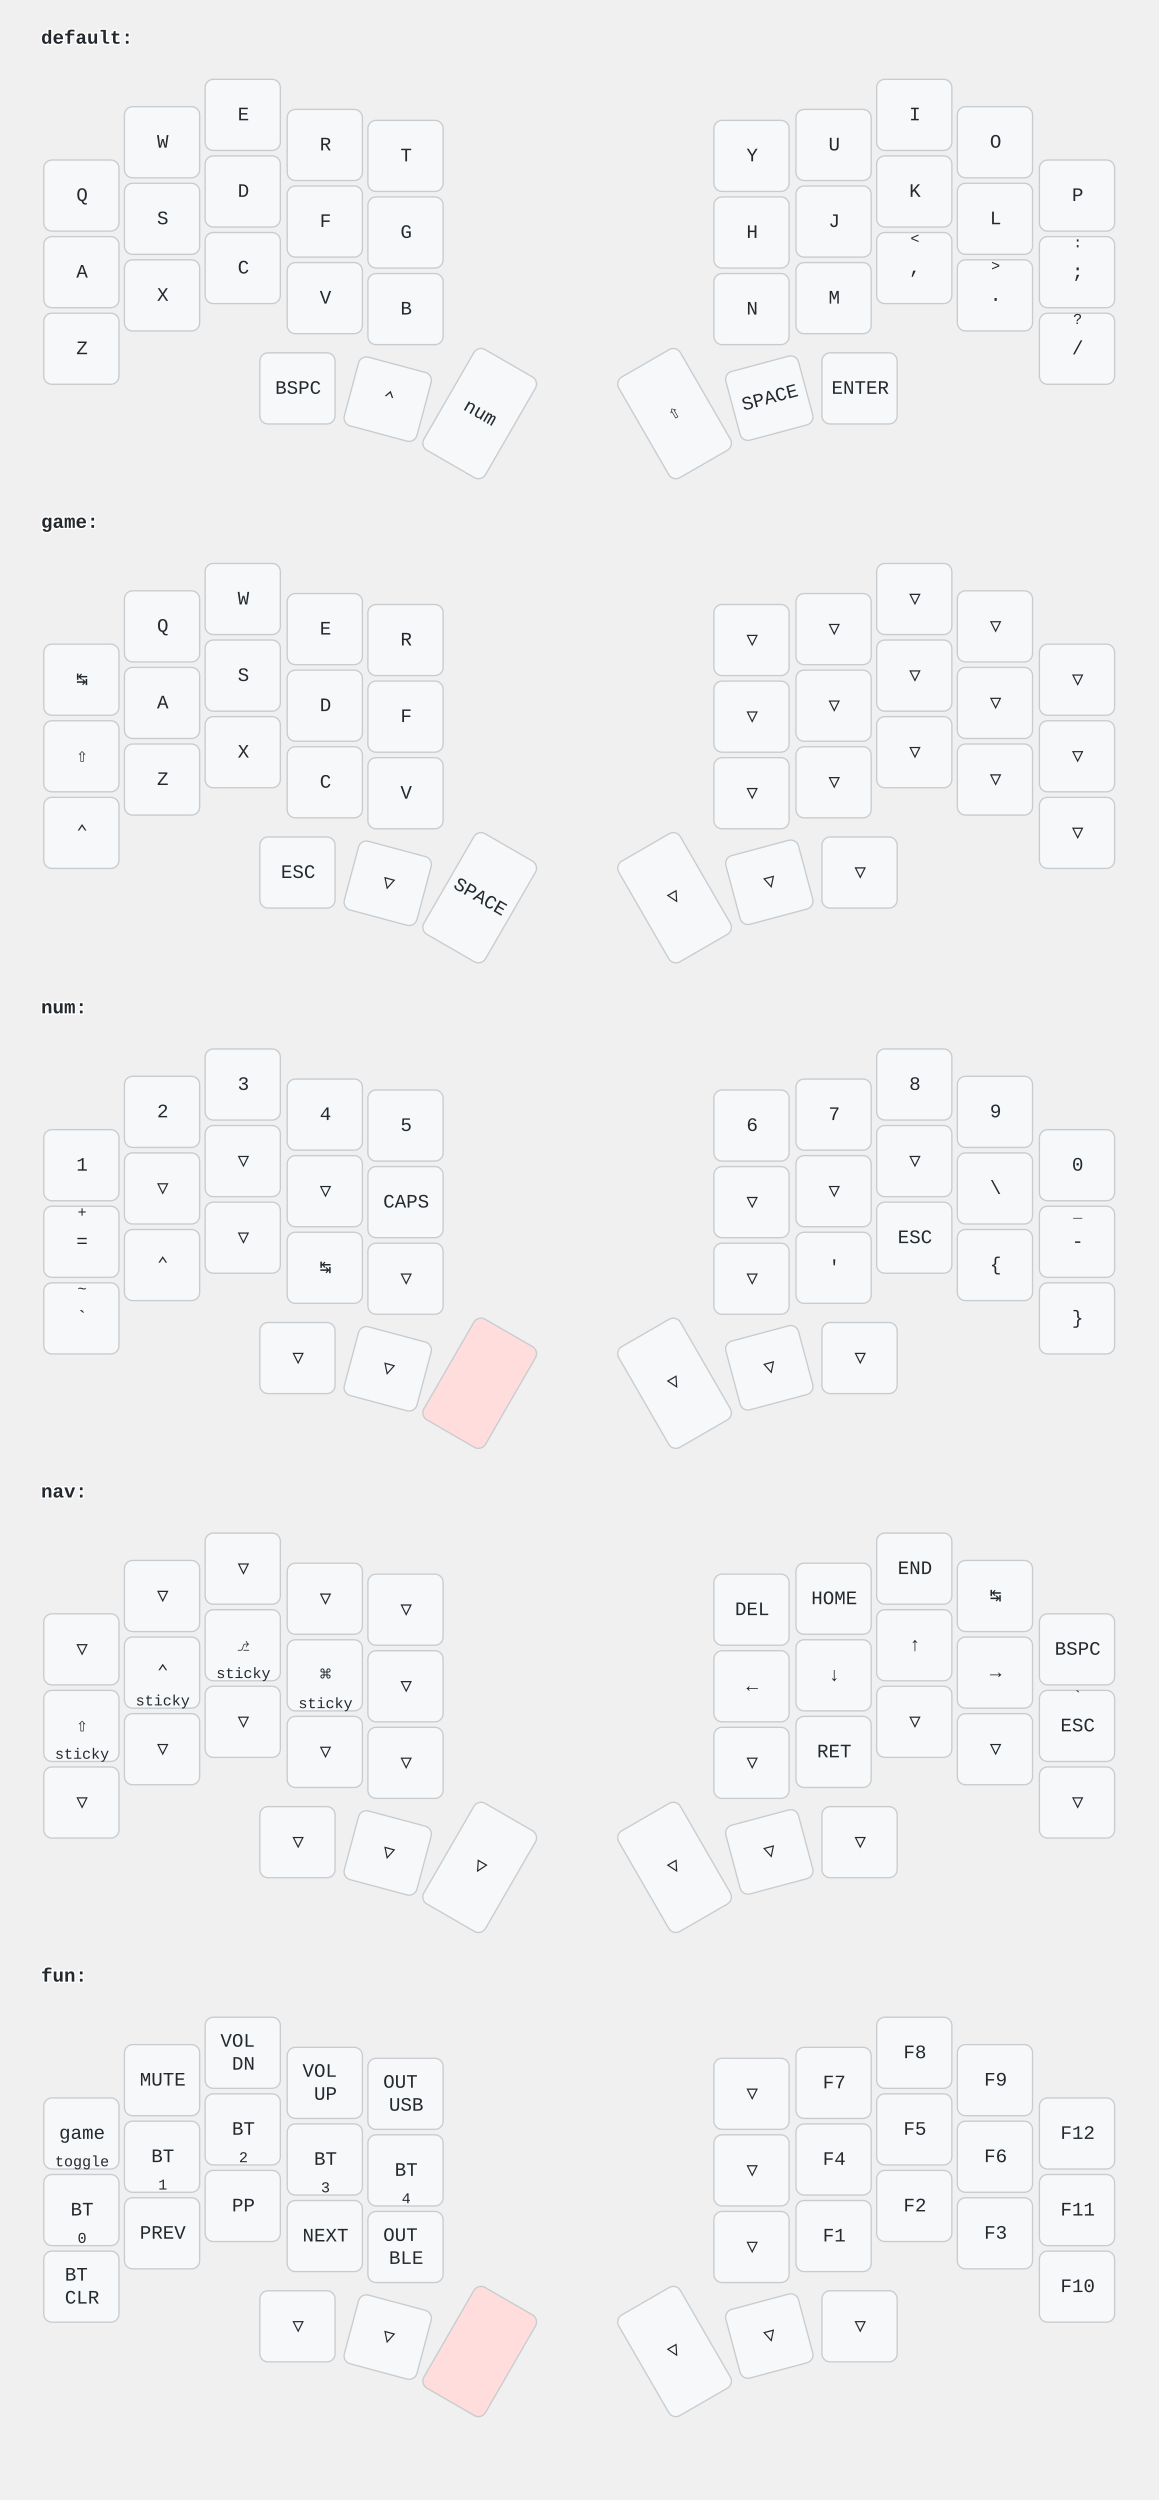
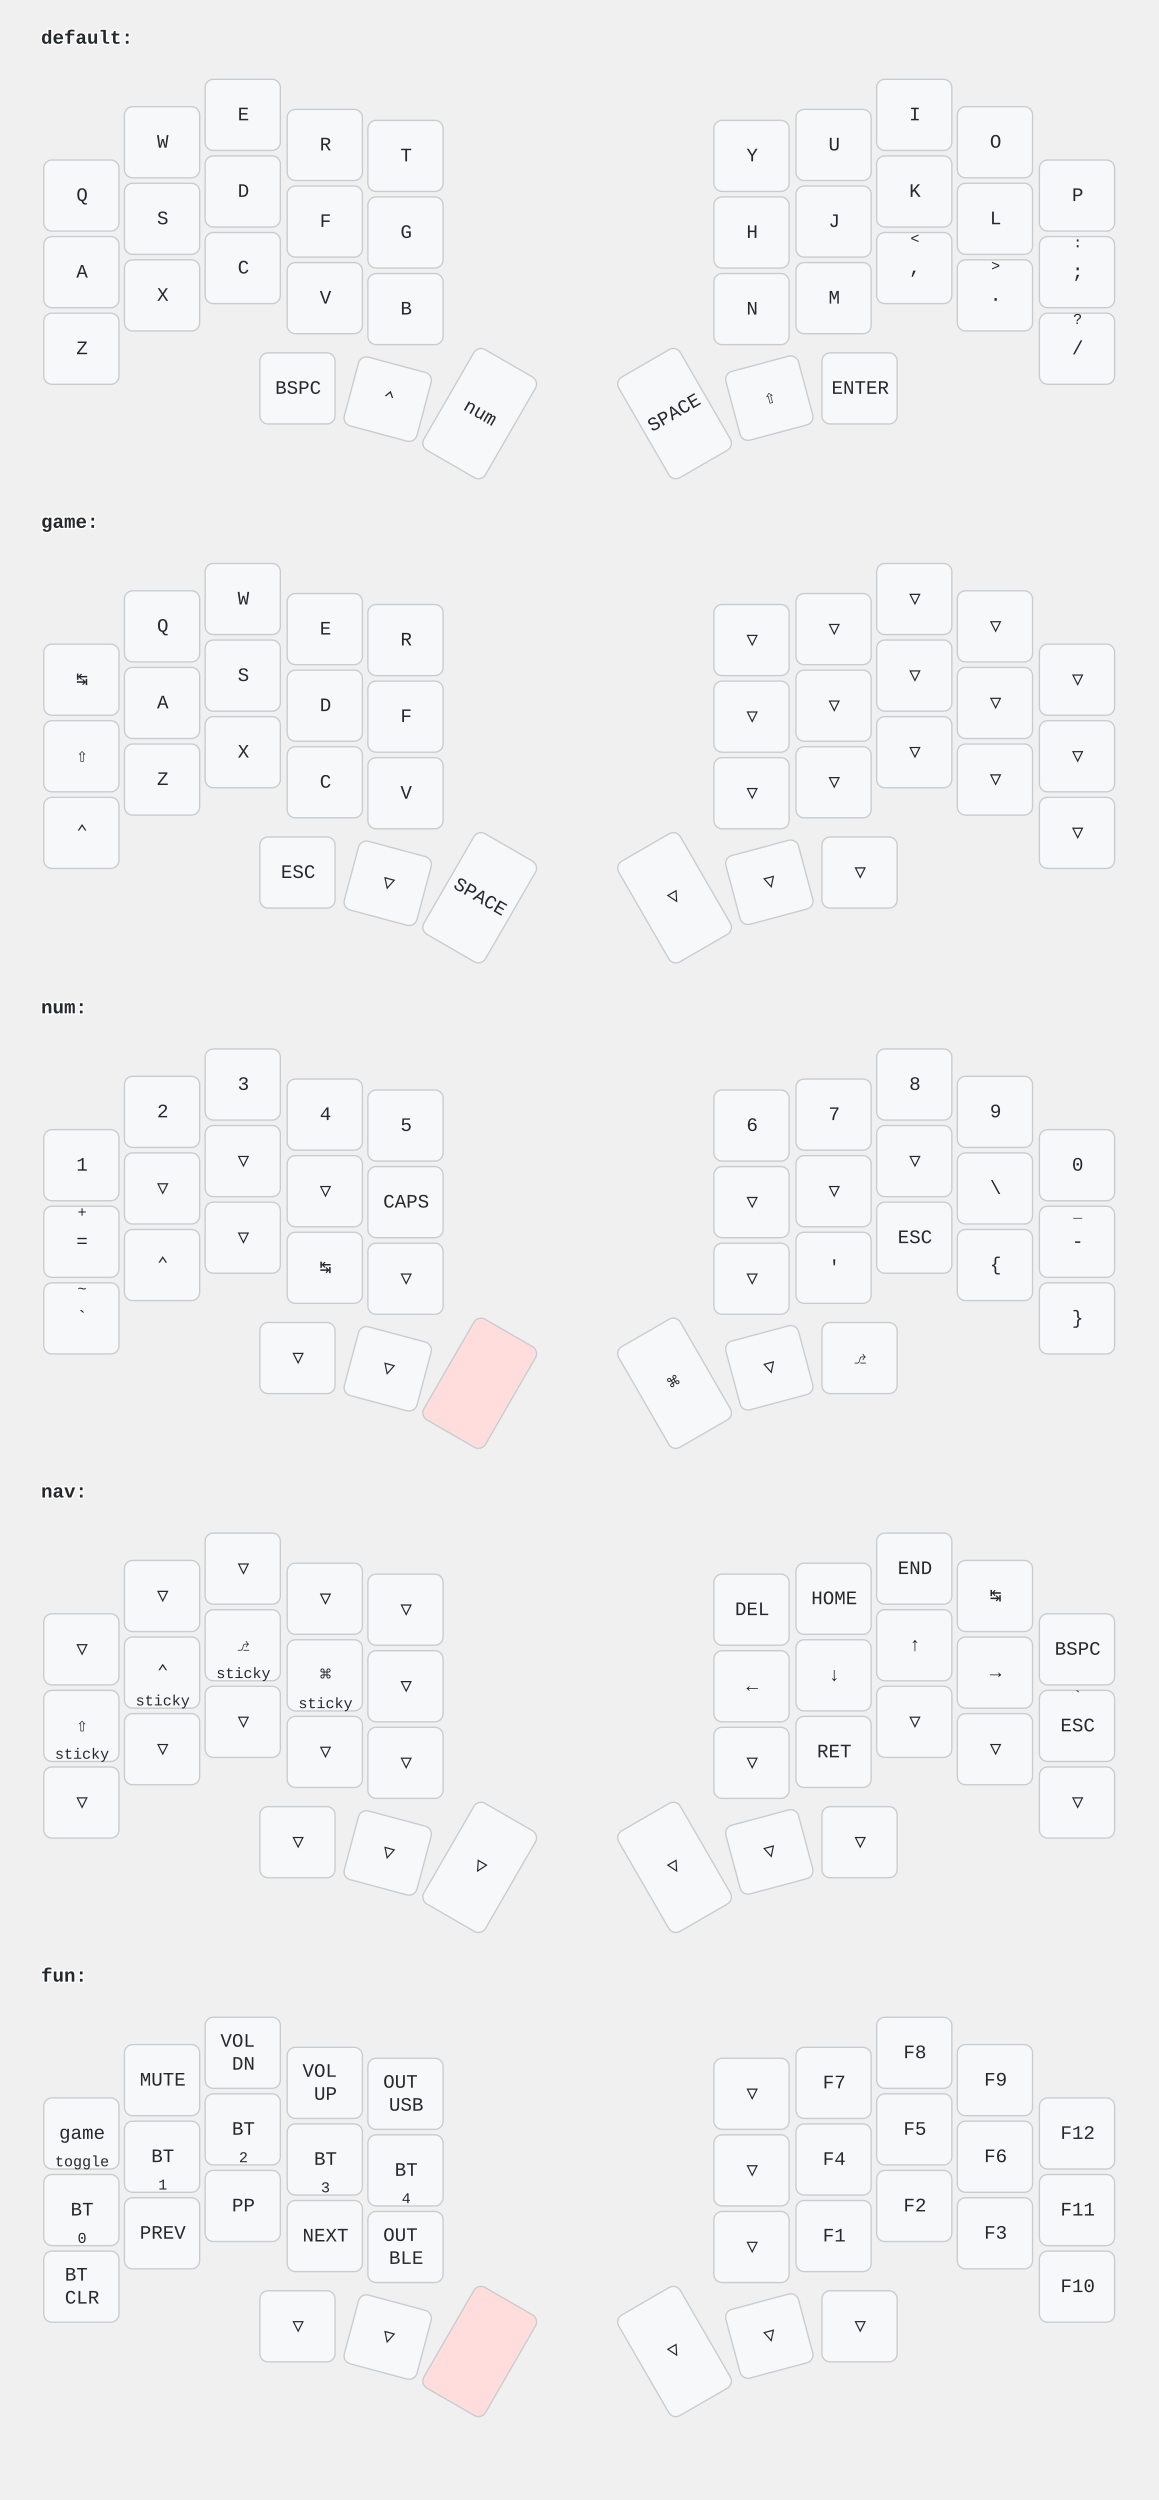
<svg xmlns="http://www.w3.org/2000/svg" width="847" height="1828" viewBox="0 0 847 1828" class="keymap">
  <style>/* font and background color specifications */
svg {
    font-family: SFMono-Regular,Consolas,Liberation Mono,Menlo,monospace;
    font-size: 14px;
    font-kerning: normal;
    text-rendering: optimizeLegibility;
    fill: #24292e;
}

/* default key styling */
rect {
    fill: #f6f8fa;
    stroke: #c9cccf;
    stroke-width: 1;
}

/* color accent for combo boxes */
rect.combo {
    fill: #cdf;
}

/* color accent for held keys */
rect.held, rect.combo.held {
    fill: #fdd;
}

/* color accent for ghost (optional) keys */
rect.ghost, rect.combo.ghost {
    fill: #ddd;
}

text {
    text-anchor: middle;
    dominant-baseline: middle;
}

/* styling for layer labels */
text.label {
    font-weight: bold;
    text-anchor: start;
    stroke: white;
    stroke-width: 2;
    paint-order: stroke;
}

/* styling for combo tap, and key hold/shifted label text */
text.combo, text.hold, text.shifted {
    font-size: 11px;
}

text.hold {
    text-anchor: middle;
    dominant-baseline: auto;
}

text.shifted {
    text-anchor: middle;
    dominant-baseline: hanging;
}

/* styling for hold/shifted label text in combo box */
text.combo.hold, text.combo.shifted {
    font-size: 8px;
}

/* styling for combo dendrons */
path {
    stroke-width: 1;
    stroke: gray;
    fill: none;
}
</style>
  <g transform="translate(30, 0)" class="layer-default">
    <text x="0" y="28" class="label" id="default">default:</text>
    <g transform="translate(0, 56)">
      <g transform="translate(30, 87)" class="key keypos-0">
        <rect rx="6" ry="6" x="-28" y="-26" width="55" height="52" class="key" />
        <text x="0" y="0" class="key tap">Q</text>
      </g>
      <g transform="translate(89, 48)" class="key keypos-1">
        <rect rx="6" ry="6" x="-28" y="-26" width="55" height="52" class="key" />
        <text x="0" y="0" class="key tap">W</text>
      </g>
      <g transform="translate(148, 28)" class="key keypos-2">
        <rect rx="6" ry="6" x="-28" y="-26" width="55" height="52" class="key" />
        <text x="0" y="0" class="key tap">E</text>
      </g>
      <g transform="translate(208, 50)" class="key keypos-3">
        <rect rx="6" ry="6" x="-28" y="-26" width="55" height="52" class="key" />
        <text x="0" y="0" class="key tap">R</text>
      </g>
      <g transform="translate(267, 58)" class="key keypos-4">
        <rect rx="6" ry="6" x="-28" y="-26" width="55" height="52" class="key" />
        <text x="0" y="0" class="key tap">T</text>
      </g>
      <g transform="translate(520, 58)" class="key keypos-5">
        <rect rx="6" ry="6" x="-28" y="-26" width="55" height="52" class="key" />
        <text x="0" y="0" class="key tap">Y</text>
      </g>
      <g transform="translate(580, 50)" class="key keypos-6">
        <rect rx="6" ry="6" x="-28" y="-26" width="55" height="52" class="key" />
        <text x="0" y="0" class="key tap">U</text>
      </g>
      <g transform="translate(639, 28)" class="key keypos-7">
        <rect rx="6" ry="6" x="-28" y="-26" width="55" height="52" class="key" />
        <text x="0" y="0" class="key tap">I</text>
      </g>
      <g transform="translate(698, 48)" class="key keypos-8">
        <rect rx="6" ry="6" x="-28" y="-26" width="55" height="52" class="key" />
        <text x="0" y="0" class="key tap">O</text>
      </g>
      <g transform="translate(758, 87)" class="key keypos-9">
        <rect rx="6" ry="6" x="-28" y="-26" width="55" height="52" class="key" />
        <text x="0" y="0" class="key tap">P</text>
      </g>
      <g transform="translate(30, 143)" class="key keypos-10">
        <rect rx="6" ry="6" x="-28" y="-26" width="55" height="52" class="key" />
        <text x="0" y="0" class="key tap">A</text>
      </g>
      <g transform="translate(89, 104)" class="key keypos-11">
        <rect rx="6" ry="6" x="-28" y="-26" width="55" height="52" class="key" />
        <text x="0" y="0" class="key tap">S</text>
      </g>
      <g transform="translate(148, 84)" class="key keypos-12">
        <rect rx="6" ry="6" x="-28" y="-26" width="55" height="52" class="key" />
        <text x="0" y="0" class="key tap">D</text>
      </g>
      <g transform="translate(208, 106)" class="key keypos-13">
        <rect rx="6" ry="6" x="-28" y="-26" width="55" height="52" class="key" />
        <text x="0" y="0" class="key tap">F</text>
      </g>
      <g transform="translate(267, 114)" class="key keypos-14">
        <rect rx="6" ry="6" x="-28" y="-26" width="55" height="52" class="key" />
        <text x="0" y="0" class="key tap">G</text>
      </g>
      <g transform="translate(520, 114)" class="key keypos-15">
        <rect rx="6" ry="6" x="-28" y="-26" width="55" height="52" class="key" />
        <text x="0" y="0" class="key tap">H</text>
      </g>
      <g transform="translate(580, 106)" class="key keypos-16">
        <rect rx="6" ry="6" x="-28" y="-26" width="55" height="52" class="key" />
        <text x="0" y="0" class="key tap">J</text>
      </g>
      <g transform="translate(639, 84)" class="key keypos-17">
        <rect rx="6" ry="6" x="-28" y="-26" width="55" height="52" class="key" />
        <text x="0" y="0" class="key tap">K</text>
      </g>
      <g transform="translate(698, 104)" class="key keypos-18">
        <rect rx="6" ry="6" x="-28" y="-26" width="55" height="52" class="key" />
        <text x="0" y="0" class="key tap">L</text>
      </g>
      <g transform="translate(758, 143)" class="key keypos-19">
        <rect rx="6" ry="6" x="-28" y="-26" width="55" height="52" class="key" />
        <text x="0" y="0" class="key tap">;</text>
        <text x="0" y="-24" class="key shifted">:</text>
      </g>
      <g transform="translate(30, 199)" class="key keypos-20">
        <rect rx="6" ry="6" x="-28" y="-26" width="55" height="52" class="key" />
        <text x="0" y="0" class="key tap">Z</text>
      </g>
      <g transform="translate(89, 160)" class="key keypos-21">
        <rect rx="6" ry="6" x="-28" y="-26" width="55" height="52" class="key" />
        <text x="0" y="0" class="key tap">X</text>
      </g>
      <g transform="translate(148, 140)" class="key keypos-22">
        <rect rx="6" ry="6" x="-28" y="-26" width="55" height="52" class="key" />
        <text x="0" y="0" class="key tap">C</text>
      </g>
      <g transform="translate(208, 162)" class="key keypos-23">
        <rect rx="6" ry="6" x="-28" y="-26" width="55" height="52" class="key" />
        <text x="0" y="0" class="key tap">V</text>
      </g>
      <g transform="translate(267, 170)" class="key keypos-24">
        <rect rx="6" ry="6" x="-28" y="-26" width="55" height="52" class="key" />
        <text x="0" y="0" class="key tap">B</text>
      </g>
      <g transform="translate(520, 170)" class="key keypos-25">
        <rect rx="6" ry="6" x="-28" y="-26" width="55" height="52" class="key" />
        <text x="0" y="0" class="key tap">N</text>
      </g>
      <g transform="translate(580, 162)" class="key keypos-26">
        <rect rx="6" ry="6" x="-28" y="-26" width="55" height="52" class="key" />
        <text x="0" y="0" class="key tap">M</text>
      </g>
      <g transform="translate(639, 140)" class="key keypos-27">
        <rect rx="6" ry="6" x="-28" y="-26" width="55" height="52" class="key" />
        <text x="0" y="0" class="key tap">,</text>
        <text x="0" y="-24" class="key shifted">&lt;</text>
      </g>
      <g transform="translate(698, 160)" class="key keypos-28">
        <rect rx="6" ry="6" x="-28" y="-26" width="55" height="52" class="key" />
        <text x="0" y="0" class="key tap">.</text>
        <text x="0" y="-24" class="key shifted">&gt;</text>
      </g>
      <g transform="translate(758, 199)" class="key keypos-29">
        <rect rx="6" ry="6" x="-28" y="-26" width="55" height="52" class="key" />
        <text x="0" y="0" class="key tap">/</text>
        <text x="0" y="-24" class="key shifted">?</text>
      </g>
      <g transform="translate(188, 228)" class="key keypos-30">
        <rect rx="6" ry="6" x="-28" y="-26" width="55" height="52" class="key" />
        <text x="0" y="0" class="key tap">BSPC</text>
      </g>
      <g transform="translate(254, 236) rotate(15.0)" class="key keypos-31">
        <rect rx="6" ry="6" x="-28" y="-26" width="55" height="52" class="key" />
        <text x="0" y="0" class="key tap">⌃</text>
      </g>
      <g transform="translate(321, 246) rotate(30.0)" class="key keypos-32">
        <rect rx="6" ry="6" x="-26" y="-42" width="52" height="85" class="key" />
        <a href="#num">
          <text x="0" y="0" class="key tap layer-activator">num</text>
        </a>
      </g>
      <g transform="translate(463, 246) rotate(-30.0)" class="key keypos-33">
        <rect rx="6" ry="6" x="-26" y="-42" width="52" height="85" class="key" />
+         <text x="0" y="0" class="key tap">SPACE</text>
+       </g>
+       <g transform="translate(533, 235) rotate(-15.0)" class="key keypos-34">
+         <rect rx="6" ry="6" x="-28" y="-26" width="55" height="52" class="key" />
        <text x="0" y="0" class="key tap">⇧</text>
-       </g>
-       <g transform="translate(533, 235) rotate(-15.0)" class="key keypos-34">
-         <rect rx="6" ry="6" x="-28" y="-26" width="55" height="52" class="key" />
-         <text x="0" y="0" class="key tap">SPACE</text>
      </g>
      <g transform="translate(599, 228)" class="key keypos-35">
        <rect rx="6" ry="6" x="-28" y="-26" width="55" height="52" class="key" />
        <text x="0" y="0" class="key tap">ENTER</text>
      </g>
    </g>
  </g>
  <g transform="translate(30, 354)" class="layer-game">
    <text x="0" y="28" class="label" id="game">game:</text>
    <g transform="translate(0, 56)">
      <g transform="translate(30, 87)" class="key keypos-0">
        <rect rx="6" ry="6" x="-28" y="-26" width="55" height="52" class="key" />
        <text x="0" y="0" class="key tap">↹</text>
      </g>
      <g transform="translate(89, 48)" class="key keypos-1">
        <rect rx="6" ry="6" x="-28" y="-26" width="55" height="52" class="key" />
        <text x="0" y="0" class="key tap">Q</text>
      </g>
      <g transform="translate(148, 28)" class="key keypos-2">
        <rect rx="6" ry="6" x="-28" y="-26" width="55" height="52" class="key" />
        <text x="0" y="0" class="key tap">W</text>
      </g>
      <g transform="translate(208, 50)" class="key keypos-3">
        <rect rx="6" ry="6" x="-28" y="-26" width="55" height="52" class="key" />
        <text x="0" y="0" class="key tap">E</text>
      </g>
      <g transform="translate(267, 58)" class="key keypos-4">
        <rect rx="6" ry="6" x="-28" y="-26" width="55" height="52" class="key" />
        <text x="0" y="0" class="key tap">R</text>
      </g>
      <g transform="translate(520, 58)" class="key trans keypos-5">
        <rect rx="6" ry="6" x="-28" y="-26" width="55" height="52" class="key trans" />
        <text x="0" y="0" class="key trans tap">▽</text>
      </g>
      <g transform="translate(580, 50)" class="key trans keypos-6">
        <rect rx="6" ry="6" x="-28" y="-26" width="55" height="52" class="key trans" />
        <text x="0" y="0" class="key trans tap">▽</text>
      </g>
      <g transform="translate(639, 28)" class="key trans keypos-7">
        <rect rx="6" ry="6" x="-28" y="-26" width="55" height="52" class="key trans" />
        <text x="0" y="0" class="key trans tap">▽</text>
      </g>
      <g transform="translate(698, 48)" class="key trans keypos-8">
        <rect rx="6" ry="6" x="-28" y="-26" width="55" height="52" class="key trans" />
        <text x="0" y="0" class="key trans tap">▽</text>
      </g>
      <g transform="translate(758, 87)" class="key trans keypos-9">
        <rect rx="6" ry="6" x="-28" y="-26" width="55" height="52" class="key trans" />
        <text x="0" y="0" class="key trans tap">▽</text>
      </g>
      <g transform="translate(30, 143)" class="key keypos-10">
        <rect rx="6" ry="6" x="-28" y="-26" width="55" height="52" class="key" />
        <text x="0" y="0" class="key tap">⇧</text>
      </g>
      <g transform="translate(89, 104)" class="key keypos-11">
        <rect rx="6" ry="6" x="-28" y="-26" width="55" height="52" class="key" />
        <text x="0" y="0" class="key tap">A</text>
      </g>
      <g transform="translate(148, 84)" class="key keypos-12">
        <rect rx="6" ry="6" x="-28" y="-26" width="55" height="52" class="key" />
        <text x="0" y="0" class="key tap">S</text>
      </g>
      <g transform="translate(208, 106)" class="key keypos-13">
        <rect rx="6" ry="6" x="-28" y="-26" width="55" height="52" class="key" />
        <text x="0" y="0" class="key tap">D</text>
      </g>
      <g transform="translate(267, 114)" class="key keypos-14">
        <rect rx="6" ry="6" x="-28" y="-26" width="55" height="52" class="key" />
        <text x="0" y="0" class="key tap">F</text>
      </g>
      <g transform="translate(520, 114)" class="key trans keypos-15">
        <rect rx="6" ry="6" x="-28" y="-26" width="55" height="52" class="key trans" />
        <text x="0" y="0" class="key trans tap">▽</text>
      </g>
      <g transform="translate(580, 106)" class="key trans keypos-16">
        <rect rx="6" ry="6" x="-28" y="-26" width="55" height="52" class="key trans" />
        <text x="0" y="0" class="key trans tap">▽</text>
      </g>
      <g transform="translate(639, 84)" class="key trans keypos-17">
        <rect rx="6" ry="6" x="-28" y="-26" width="55" height="52" class="key trans" />
        <text x="0" y="0" class="key trans tap">▽</text>
      </g>
      <g transform="translate(698, 104)" class="key trans keypos-18">
        <rect rx="6" ry="6" x="-28" y="-26" width="55" height="52" class="key trans" />
        <text x="0" y="0" class="key trans tap">▽</text>
      </g>
      <g transform="translate(758, 143)" class="key trans keypos-19">
        <rect rx="6" ry="6" x="-28" y="-26" width="55" height="52" class="key trans" />
        <text x="0" y="0" class="key trans tap">▽</text>
      </g>
      <g transform="translate(30, 199)" class="key keypos-20">
        <rect rx="6" ry="6" x="-28" y="-26" width="55" height="52" class="key" />
        <text x="0" y="0" class="key tap">⌃</text>
      </g>
      <g transform="translate(89, 160)" class="key keypos-21">
        <rect rx="6" ry="6" x="-28" y="-26" width="55" height="52" class="key" />
        <text x="0" y="0" class="key tap">Z</text>
      </g>
      <g transform="translate(148, 140)" class="key keypos-22">
        <rect rx="6" ry="6" x="-28" y="-26" width="55" height="52" class="key" />
        <text x="0" y="0" class="key tap">X</text>
      </g>
      <g transform="translate(208, 162)" class="key keypos-23">
        <rect rx="6" ry="6" x="-28" y="-26" width="55" height="52" class="key" />
        <text x="0" y="0" class="key tap">C</text>
      </g>
      <g transform="translate(267, 170)" class="key keypos-24">
        <rect rx="6" ry="6" x="-28" y="-26" width="55" height="52" class="key" />
        <text x="0" y="0" class="key tap">V</text>
      </g>
      <g transform="translate(520, 170)" class="key trans keypos-25">
        <rect rx="6" ry="6" x="-28" y="-26" width="55" height="52" class="key trans" />
        <text x="0" y="0" class="key trans tap">▽</text>
      </g>
      <g transform="translate(580, 162)" class="key trans keypos-26">
        <rect rx="6" ry="6" x="-28" y="-26" width="55" height="52" class="key trans" />
        <text x="0" y="0" class="key trans tap">▽</text>
      </g>
      <g transform="translate(639, 140)" class="key trans keypos-27">
        <rect rx="6" ry="6" x="-28" y="-26" width="55" height="52" class="key trans" />
        <text x="0" y="0" class="key trans tap">▽</text>
      </g>
      <g transform="translate(698, 160)" class="key trans keypos-28">
        <rect rx="6" ry="6" x="-28" y="-26" width="55" height="52" class="key trans" />
        <text x="0" y="0" class="key trans tap">▽</text>
      </g>
      <g transform="translate(758, 199)" class="key trans keypos-29">
        <rect rx="6" ry="6" x="-28" y="-26" width="55" height="52" class="key trans" />
        <text x="0" y="0" class="key trans tap">▽</text>
      </g>
      <g transform="translate(188, 228)" class="key keypos-30">
        <rect rx="6" ry="6" x="-28" y="-26" width="55" height="52" class="key" />
        <text x="0" y="0" class="key tap">ESC</text>
      </g>
      <g transform="translate(254, 236) rotate(15.0)" class="key trans keypos-31">
        <rect rx="6" ry="6" x="-28" y="-26" width="55" height="52" class="key trans" />
        <text x="0" y="0" class="key trans tap">▽</text>
      </g>
      <g transform="translate(321, 246) rotate(30.0)" class="key keypos-32">
        <rect rx="6" ry="6" x="-26" y="-42" width="52" height="85" class="key" />
        <text x="0" y="0" class="key tap">SPACE</text>
      </g>
      <g transform="translate(463, 246) rotate(-30.0)" class="key trans keypos-33">
        <rect rx="6" ry="6" x="-26" y="-42" width="52" height="85" class="key trans" />
        <text x="0" y="0" class="key trans tap">▽</text>
      </g>
      <g transform="translate(533, 235) rotate(-15.0)" class="key trans keypos-34">
        <rect rx="6" ry="6" x="-28" y="-26" width="55" height="52" class="key trans" />
        <text x="0" y="0" class="key trans tap">▽</text>
      </g>
      <g transform="translate(599, 228)" class="key trans keypos-35">
        <rect rx="6" ry="6" x="-28" y="-26" width="55" height="52" class="key trans" />
        <text x="0" y="0" class="key trans tap">▽</text>
      </g>
    </g>
  </g>
  <g transform="translate(30, 709)" class="layer-num">
    <text x="0" y="28" class="label" id="num">num:</text>
    <g transform="translate(0, 56)">
      <g transform="translate(30, 87)" class="key keypos-0">
        <rect rx="6" ry="6" x="-28" y="-26" width="55" height="52" class="key" />
        <text x="0" y="0" class="key tap">1</text>
      </g>
      <g transform="translate(89, 48)" class="key keypos-1">
        <rect rx="6" ry="6" x="-28" y="-26" width="55" height="52" class="key" />
        <text x="0" y="0" class="key tap">2</text>
      </g>
      <g transform="translate(148, 28)" class="key keypos-2">
        <rect rx="6" ry="6" x="-28" y="-26" width="55" height="52" class="key" />
        <text x="0" y="0" class="key tap">3</text>
      </g>
      <g transform="translate(208, 50)" class="key keypos-3">
        <rect rx="6" ry="6" x="-28" y="-26" width="55" height="52" class="key" />
        <text x="0" y="0" class="key tap">4</text>
      </g>
      <g transform="translate(267, 58)" class="key keypos-4">
        <rect rx="6" ry="6" x="-28" y="-26" width="55" height="52" class="key" />
        <text x="0" y="0" class="key tap">5</text>
      </g>
      <g transform="translate(520, 58)" class="key keypos-5">
        <rect rx="6" ry="6" x="-28" y="-26" width="55" height="52" class="key" />
        <text x="0" y="0" class="key tap">6</text>
      </g>
      <g transform="translate(580, 50)" class="key keypos-6">
        <rect rx="6" ry="6" x="-28" y="-26" width="55" height="52" class="key" />
        <text x="0" y="0" class="key tap">7</text>
      </g>
      <g transform="translate(639, 28)" class="key keypos-7">
        <rect rx="6" ry="6" x="-28" y="-26" width="55" height="52" class="key" />
        <text x="0" y="0" class="key tap">8</text>
      </g>
      <g transform="translate(698, 48)" class="key keypos-8">
        <rect rx="6" ry="6" x="-28" y="-26" width="55" height="52" class="key" />
        <text x="0" y="0" class="key tap">9</text>
      </g>
      <g transform="translate(758, 87)" class="key keypos-9">
        <rect rx="6" ry="6" x="-28" y="-26" width="55" height="52" class="key" />
        <text x="0" y="0" class="key tap">0</text>
      </g>
      <g transform="translate(30, 143)" class="key keypos-10">
        <rect rx="6" ry="6" x="-28" y="-26" width="55" height="52" class="key" />
        <text x="0" y="0" class="key tap">=</text>
        <text x="0" y="-24" class="key shifted">+</text>
      </g>
      <g transform="translate(89, 104)" class="key trans keypos-11">
        <rect rx="6" ry="6" x="-28" y="-26" width="55" height="52" class="key trans" />
        <text x="0" y="0" class="key trans tap">▽</text>
      </g>
      <g transform="translate(148, 84)" class="key trans keypos-12">
        <rect rx="6" ry="6" x="-28" y="-26" width="55" height="52" class="key trans" />
        <text x="0" y="0" class="key trans tap">▽</text>
      </g>
      <g transform="translate(208, 106)" class="key trans keypos-13">
        <rect rx="6" ry="6" x="-28" y="-26" width="55" height="52" class="key trans" />
        <text x="0" y="0" class="key trans tap">▽</text>
      </g>
      <g transform="translate(267, 114)" class="key keypos-14">
        <rect rx="6" ry="6" x="-28" y="-26" width="55" height="52" class="key" />
        <text x="0" y="0" class="key tap">CAPS</text>
      </g>
      <g transform="translate(520, 114)" class="key trans keypos-15">
        <rect rx="6" ry="6" x="-28" y="-26" width="55" height="52" class="key trans" />
        <text x="0" y="0" class="key trans tap">▽</text>
      </g>
      <g transform="translate(580, 106)" class="key trans keypos-16">
        <rect rx="6" ry="6" x="-28" y="-26" width="55" height="52" class="key trans" />
        <text x="0" y="0" class="key trans tap">▽</text>
      </g>
      <g transform="translate(639, 84)" class="key trans keypos-17">
        <rect rx="6" ry="6" x="-28" y="-26" width="55" height="52" class="key trans" />
        <text x="0" y="0" class="key trans tap">▽</text>
      </g>
      <g transform="translate(698, 104)" class="key keypos-18">
        <rect rx="6" ry="6" x="-28" y="-26" width="55" height="52" class="key" />
        <text x="0" y="0" class="key tap">\</text>
      </g>
      <g transform="translate(758, 143)" class="key keypos-19">
        <rect rx="6" ry="6" x="-28" y="-26" width="55" height="52" class="key" />
        <text x="0" y="0" class="key tap">-</text>
        <text x="0" y="-24" class="key shifted">_</text>
      </g>
      <g transform="translate(30, 199)" class="key keypos-20">
        <rect rx="6" ry="6" x="-28" y="-26" width="55" height="52" class="key" />
        <text x="0" y="0" class="key tap">`</text>
        <text x="0" y="-24" class="key shifted">~</text>
      </g>
      <g transform="translate(89, 160)" class="key keypos-21">
        <rect rx="6" ry="6" x="-28" y="-26" width="55" height="52" class="key" />
        <text x="0" y="0" class="key tap">⌃</text>
      </g>
      <g transform="translate(148, 140)" class="key trans keypos-22">
        <rect rx="6" ry="6" x="-28" y="-26" width="55" height="52" class="key trans" />
        <text x="0" y="0" class="key trans tap">▽</text>
      </g>
      <g transform="translate(208, 162)" class="key keypos-23">
        <rect rx="6" ry="6" x="-28" y="-26" width="55" height="52" class="key" />
        <text x="0" y="0" class="key tap">↹</text>
      </g>
      <g transform="translate(267, 170)" class="key trans keypos-24">
        <rect rx="6" ry="6" x="-28" y="-26" width="55" height="52" class="key trans" />
        <text x="0" y="0" class="key trans tap">▽</text>
      </g>
      <g transform="translate(520, 170)" class="key trans keypos-25">
        <rect rx="6" ry="6" x="-28" y="-26" width="55" height="52" class="key trans" />
        <text x="0" y="0" class="key trans tap">▽</text>
      </g>
      <g transform="translate(580, 162)" class="key keypos-26">
        <rect rx="6" ry="6" x="-28" y="-26" width="55" height="52" class="key" />
        <text x="0" y="0" class="key tap">'</text>
      </g>
      <g transform="translate(639, 140)" class="key keypos-27">
        <rect rx="6" ry="6" x="-28" y="-26" width="55" height="52" class="key" />
        <text x="0" y="0" class="key tap">ESC</text>
      </g>
      <g transform="translate(698, 160)" class="key keypos-28">
        <rect rx="6" ry="6" x="-28" y="-26" width="55" height="52" class="key" />
        <text x="0" y="0" class="key tap">{</text>
      </g>
      <g transform="translate(758, 199)" class="key keypos-29">
        <rect rx="6" ry="6" x="-28" y="-26" width="55" height="52" class="key" />
        <text x="0" y="0" class="key tap">}</text>
      </g>
      <g transform="translate(188, 228)" class="key trans keypos-30">
        <rect rx="6" ry="6" x="-28" y="-26" width="55" height="52" class="key trans" />
        <text x="0" y="0" class="key trans tap">▽</text>
      </g>
      <g transform="translate(254, 236) rotate(15.0)" class="key trans keypos-31">
        <rect rx="6" ry="6" x="-28" y="-26" width="55" height="52" class="key trans" />
        <text x="0" y="0" class="key trans tap">▽</text>
      </g>
      <g transform="translate(321, 246) rotate(30.0)" class="key held keypos-32">
        <rect rx="6" ry="6" x="-26" y="-42" width="52" height="85" class="key held" />
      </g>
-       <g transform="translate(463, 246) rotate(-30.0)" class="key trans keypos-33">
-         <rect rx="6" ry="6" x="-26" y="-42" width="52" height="85" class="key trans" />
-         <text x="0" y="0" class="key trans tap">▽</text>
+       <g transform="translate(463, 246) rotate(-30.0)" class="key keypos-33">
+         <rect rx="6" ry="6" x="-26" y="-42" width="52" height="85" class="key" />
+         <text x="0" y="0" class="key tap">⌘</text>
      </g>
      <g transform="translate(533, 235) rotate(-15.0)" class="key trans keypos-34">
        <rect rx="6" ry="6" x="-28" y="-26" width="55" height="52" class="key trans" />
        <text x="0" y="0" class="key trans tap">▽</text>
      </g>
-       <g transform="translate(599, 228)" class="key trans keypos-35">
-         <rect rx="6" ry="6" x="-28" y="-26" width="55" height="52" class="key trans" />
-         <text x="0" y="0" class="key trans tap">▽</text>
+       <g transform="translate(599, 228)" class="key keypos-35">
+         <rect rx="6" ry="6" x="-28" y="-26" width="55" height="52" class="key" />
+         <text x="0" y="0" class="key tap">⎇</text>
      </g>
    </g>
  </g>
  <g transform="translate(30, 1063)" class="layer-nav">
    <text x="0" y="28" class="label" id="nav">nav:</text>
    <g transform="translate(0, 56)">
      <g transform="translate(30, 87)" class="key trans keypos-0">
        <rect rx="6" ry="6" x="-28" y="-26" width="55" height="52" class="key trans" />
        <text x="0" y="0" class="key trans tap">▽</text>
      </g>
      <g transform="translate(89, 48)" class="key trans keypos-1">
        <rect rx="6" ry="6" x="-28" y="-26" width="55" height="52" class="key trans" />
        <text x="0" y="0" class="key trans tap">▽</text>
      </g>
      <g transform="translate(148, 28)" class="key trans keypos-2">
        <rect rx="6" ry="6" x="-28" y="-26" width="55" height="52" class="key trans" />
        <text x="0" y="0" class="key trans tap">▽</text>
      </g>
      <g transform="translate(208, 50)" class="key trans keypos-3">
        <rect rx="6" ry="6" x="-28" y="-26" width="55" height="52" class="key trans" />
        <text x="0" y="0" class="key trans tap">▽</text>
      </g>
      <g transform="translate(267, 58)" class="key trans keypos-4">
        <rect rx="6" ry="6" x="-28" y="-26" width="55" height="52" class="key trans" />
        <text x="0" y="0" class="key trans tap">▽</text>
      </g>
      <g transform="translate(520, 58)" class="key keypos-5">
        <rect rx="6" ry="6" x="-28" y="-26" width="55" height="52" class="key" />
        <text x="0" y="0" class="key tap">DEL</text>
      </g>
      <g transform="translate(580, 50)" class="key keypos-6">
        <rect rx="6" ry="6" x="-28" y="-26" width="55" height="52" class="key" />
        <text x="0" y="0" class="key tap">HOME</text>
      </g>
      <g transform="translate(639, 28)" class="key keypos-7">
        <rect rx="6" ry="6" x="-28" y="-26" width="55" height="52" class="key" />
        <text x="0" y="0" class="key tap">END</text>
      </g>
      <g transform="translate(698, 48)" class="key keypos-8">
        <rect rx="6" ry="6" x="-28" y="-26" width="55" height="52" class="key" />
        <text x="0" y="0" class="key tap">↹</text>
      </g>
      <g transform="translate(758, 87)" class="key keypos-9">
        <rect rx="6" ry="6" x="-28" y="-26" width="55" height="52" class="key" />
        <text x="0" y="0" class="key tap">BSPC</text>
      </g>
      <g transform="translate(30, 143)" class="key keypos-10">
        <rect rx="6" ry="6" x="-28" y="-26" width="55" height="52" class="key" />
        <text x="0" y="0" class="key tap">⇧</text>
        <text x="0" y="24" class="key hold">sticky</text>
      </g>
      <g transform="translate(89, 104)" class="key keypos-11">
        <rect rx="6" ry="6" x="-28" y="-26" width="55" height="52" class="key" />
        <text x="0" y="0" class="key tap">⌃</text>
        <text x="0" y="24" class="key hold">sticky</text>
      </g>
      <g transform="translate(148, 84)" class="key keypos-12">
        <rect rx="6" ry="6" x="-28" y="-26" width="55" height="52" class="key" />
        <text x="0" y="0" class="key tap">⎇</text>
        <text x="0" y="24" class="key hold">sticky</text>
      </g>
      <g transform="translate(208, 106)" class="key keypos-13">
        <rect rx="6" ry="6" x="-28" y="-26" width="55" height="52" class="key" />
        <text x="0" y="0" class="key tap">⌘</text>
        <text x="0" y="24" class="key hold">sticky</text>
      </g>
      <g transform="translate(267, 114)" class="key trans keypos-14">
        <rect rx="6" ry="6" x="-28" y="-26" width="55" height="52" class="key trans" />
        <text x="0" y="0" class="key trans tap">▽</text>
      </g>
      <g transform="translate(520, 114)" class="key keypos-15">
        <rect rx="6" ry="6" x="-28" y="-26" width="55" height="52" class="key" />
        <text x="0" y="0" class="key tap">←</text>
      </g>
      <g transform="translate(580, 106)" class="key keypos-16">
        <rect rx="6" ry="6" x="-28" y="-26" width="55" height="52" class="key" />
        <text x="0" y="0" class="key tap">↓</text>
      </g>
      <g transform="translate(639, 84)" class="key keypos-17">
        <rect rx="6" ry="6" x="-28" y="-26" width="55" height="52" class="key" />
        <text x="0" y="0" class="key tap">↑</text>
      </g>
      <g transform="translate(698, 104)" class="key keypos-18">
        <rect rx="6" ry="6" x="-28" y="-26" width="55" height="52" class="key" />
        <text x="0" y="0" class="key tap">→</text>
      </g>
      <g transform="translate(758, 143)" class="key keypos-19">
        <rect rx="6" ry="6" x="-28" y="-26" width="55" height="52" class="key" />
        <text x="0" y="0" class="key tap">ESC</text>
        <text x="0" y="-24" class="key shifted">`</text>
      </g>
      <g transform="translate(30, 199)" class="key trans keypos-20">
        <rect rx="6" ry="6" x="-28" y="-26" width="55" height="52" class="key trans" />
        <text x="0" y="0" class="key trans tap">▽</text>
      </g>
      <g transform="translate(89, 160)" class="key trans keypos-21">
        <rect rx="6" ry="6" x="-28" y="-26" width="55" height="52" class="key trans" />
        <text x="0" y="0" class="key trans tap">▽</text>
      </g>
      <g transform="translate(148, 140)" class="key trans keypos-22">
        <rect rx="6" ry="6" x="-28" y="-26" width="55" height="52" class="key trans" />
        <text x="0" y="0" class="key trans tap">▽</text>
      </g>
      <g transform="translate(208, 162)" class="key trans keypos-23">
        <rect rx="6" ry="6" x="-28" y="-26" width="55" height="52" class="key trans" />
        <text x="0" y="0" class="key trans tap">▽</text>
      </g>
      <g transform="translate(267, 170)" class="key trans keypos-24">
        <rect rx="6" ry="6" x="-28" y="-26" width="55" height="52" class="key trans" />
        <text x="0" y="0" class="key trans tap">▽</text>
      </g>
      <g transform="translate(520, 170)" class="key trans keypos-25">
        <rect rx="6" ry="6" x="-28" y="-26" width="55" height="52" class="key trans" />
        <text x="0" y="0" class="key trans tap">▽</text>
      </g>
      <g transform="translate(580, 162)" class="key keypos-26">
        <rect rx="6" ry="6" x="-28" y="-26" width="55" height="52" class="key" />
        <text x="0" y="0" class="key tap">RET</text>
      </g>
      <g transform="translate(639, 140)" class="key trans keypos-27">
        <rect rx="6" ry="6" x="-28" y="-26" width="55" height="52" class="key trans" />
        <text x="0" y="0" class="key trans tap">▽</text>
      </g>
      <g transform="translate(698, 160)" class="key trans keypos-28">
        <rect rx="6" ry="6" x="-28" y="-26" width="55" height="52" class="key trans" />
        <text x="0" y="0" class="key trans tap">▽</text>
      </g>
      <g transform="translate(758, 199)" class="key trans keypos-29">
        <rect rx="6" ry="6" x="-28" y="-26" width="55" height="52" class="key trans" />
        <text x="0" y="0" class="key trans tap">▽</text>
      </g>
      <g transform="translate(188, 228)" class="key trans keypos-30">
        <rect rx="6" ry="6" x="-28" y="-26" width="55" height="52" class="key trans" />
        <text x="0" y="0" class="key trans tap">▽</text>
      </g>
      <g transform="translate(254, 236) rotate(15.0)" class="key trans keypos-31">
        <rect rx="6" ry="6" x="-28" y="-26" width="55" height="52" class="key trans" />
        <text x="0" y="0" class="key trans tap">▽</text>
      </g>
      <g transform="translate(321, 246) rotate(30.0)" class="key trans keypos-32">
        <rect rx="6" ry="6" x="-26" y="-42" width="52" height="85" class="key trans" />
        <text x="0" y="0" class="key trans tap">▽</text>
      </g>
      <g transform="translate(463, 246) rotate(-30.0)" class="key trans keypos-33">
        <rect rx="6" ry="6" x="-26" y="-42" width="52" height="85" class="key trans" />
        <text x="0" y="0" class="key trans tap">▽</text>
      </g>
      <g transform="translate(533, 235) rotate(-15.0)" class="key trans keypos-34">
        <rect rx="6" ry="6" x="-28" y="-26" width="55" height="52" class="key trans" />
        <text x="0" y="0" class="key trans tap">▽</text>
      </g>
      <g transform="translate(599, 228)" class="key trans keypos-35">
        <rect rx="6" ry="6" x="-28" y="-26" width="55" height="52" class="key trans" />
        <text x="0" y="0" class="key trans tap">▽</text>
      </g>
    </g>
  </g>
  <g transform="translate(30, 1417)" class="layer-fun">
    <text x="0" y="28" class="label" id="fun">fun:</text>
    <g transform="translate(0, 56)">
      <g transform="translate(30, 87)" class="key keypos-0">
        <rect rx="6" ry="6" x="-28" y="-26" width="55" height="52" class="key" />
        <a href="#game">
          <text x="0" y="0" class="key tap layer-activator">game</text>
        </a>
        <text x="0" y="24" class="key hold">toggle</text>
      </g>
      <g transform="translate(89, 48)" class="key keypos-1">
        <rect rx="6" ry="6" x="-28" y="-26" width="55" height="52" class="key" />
        <text x="0" y="0" class="key tap">MUTE</text>
      </g>
      <g transform="translate(148, 28)" class="key keypos-2">
        <rect rx="6" ry="6" x="-28" y="-26" width="55" height="52" class="key" />
        <text x="0" y="0" class="key tap">
          <tspan x="0" dy="-0.6em">VOL</tspan>
          <tspan x="0" dy="1.2em">DN</tspan>
        </text>
      </g>
      <g transform="translate(208, 50)" class="key keypos-3">
        <rect rx="6" ry="6" x="-28" y="-26" width="55" height="52" class="key" />
        <text x="0" y="0" class="key tap">
          <tspan x="0" dy="-0.6em">VOL</tspan>
          <tspan x="0" dy="1.2em">UP</tspan>
        </text>
      </g>
      <g transform="translate(267, 58)" class="key keypos-4">
        <rect rx="6" ry="6" x="-28" y="-26" width="55" height="52" class="key" />
        <text x="0" y="0" class="key tap">
          <tspan x="0" dy="-0.6em">OUT</tspan>
          <tspan x="0" dy="1.2em">USB</tspan>
        </text>
      </g>
      <g transform="translate(520, 58)" class="key trans keypos-5">
        <rect rx="6" ry="6" x="-28" y="-26" width="55" height="52" class="key trans" />
        <text x="0" y="0" class="key trans tap">▽</text>
      </g>
      <g transform="translate(580, 50)" class="key keypos-6">
        <rect rx="6" ry="6" x="-28" y="-26" width="55" height="52" class="key" />
        <text x="0" y="0" class="key tap">F7</text>
      </g>
      <g transform="translate(639, 28)" class="key keypos-7">
        <rect rx="6" ry="6" x="-28" y="-26" width="55" height="52" class="key" />
        <text x="0" y="0" class="key tap">F8</text>
      </g>
      <g transform="translate(698, 48)" class="key keypos-8">
        <rect rx="6" ry="6" x="-28" y="-26" width="55" height="52" class="key" />
        <text x="0" y="0" class="key tap">F9</text>
      </g>
      <g transform="translate(758, 87)" class="key keypos-9">
        <rect rx="6" ry="6" x="-28" y="-26" width="55" height="52" class="key" />
        <text x="0" y="0" class="key tap">F12</text>
      </g>
      <g transform="translate(30, 143)" class="key keypos-10">
        <rect rx="6" ry="6" x="-28" y="-26" width="55" height="52" class="key" />
        <text x="0" y="0" class="key tap">BT</text>
        <text x="0" y="24" class="key hold">0</text>
      </g>
      <g transform="translate(89, 104)" class="key keypos-11">
        <rect rx="6" ry="6" x="-28" y="-26" width="55" height="52" class="key" />
        <text x="0" y="0" class="key tap">BT</text>
        <text x="0" y="24" class="key hold">1</text>
      </g>
      <g transform="translate(148, 84)" class="key keypos-12">
        <rect rx="6" ry="6" x="-28" y="-26" width="55" height="52" class="key" />
        <text x="0" y="0" class="key tap">BT</text>
        <text x="0" y="24" class="key hold">2</text>
      </g>
      <g transform="translate(208, 106)" class="key keypos-13">
        <rect rx="6" ry="6" x="-28" y="-26" width="55" height="52" class="key" />
        <text x="0" y="0" class="key tap">BT</text>
        <text x="0" y="24" class="key hold">3</text>
      </g>
      <g transform="translate(267, 114)" class="key keypos-14">
        <rect rx="6" ry="6" x="-28" y="-26" width="55" height="52" class="key" />
        <text x="0" y="0" class="key tap">BT</text>
        <text x="0" y="24" class="key hold">4</text>
      </g>
      <g transform="translate(520, 114)" class="key trans keypos-15">
        <rect rx="6" ry="6" x="-28" y="-26" width="55" height="52" class="key trans" />
        <text x="0" y="0" class="key trans tap">▽</text>
      </g>
      <g transform="translate(580, 106)" class="key keypos-16">
        <rect rx="6" ry="6" x="-28" y="-26" width="55" height="52" class="key" />
        <text x="0" y="0" class="key tap">F4</text>
      </g>
      <g transform="translate(639, 84)" class="key keypos-17">
        <rect rx="6" ry="6" x="-28" y="-26" width="55" height="52" class="key" />
        <text x="0" y="0" class="key tap">F5</text>
      </g>
      <g transform="translate(698, 104)" class="key keypos-18">
        <rect rx="6" ry="6" x="-28" y="-26" width="55" height="52" class="key" />
        <text x="0" y="0" class="key tap">F6</text>
      </g>
      <g transform="translate(758, 143)" class="key keypos-19">
        <rect rx="6" ry="6" x="-28" y="-26" width="55" height="52" class="key" />
        <text x="0" y="0" class="key tap">F11</text>
      </g>
      <g transform="translate(30, 199)" class="key keypos-20">
        <rect rx="6" ry="6" x="-28" y="-26" width="55" height="52" class="key" />
        <text x="0" y="0" class="key tap">
          <tspan x="0" dy="-0.6em">BT</tspan>
          <tspan x="0" dy="1.2em">CLR</tspan>
        </text>
      </g>
      <g transform="translate(89, 160)" class="key keypos-21">
        <rect rx="6" ry="6" x="-28" y="-26" width="55" height="52" class="key" />
        <text x="0" y="0" class="key tap">PREV</text>
      </g>
      <g transform="translate(148, 140)" class="key keypos-22">
        <rect rx="6" ry="6" x="-28" y="-26" width="55" height="52" class="key" />
        <text x="0" y="0" class="key tap">PP</text>
      </g>
      <g transform="translate(208, 162)" class="key keypos-23">
        <rect rx="6" ry="6" x="-28" y="-26" width="55" height="52" class="key" />
        <text x="0" y="0" class="key tap">NEXT</text>
      </g>
      <g transform="translate(267, 170)" class="key keypos-24">
        <rect rx="6" ry="6" x="-28" y="-26" width="55" height="52" class="key" />
        <text x="0" y="0" class="key tap">
          <tspan x="0" dy="-0.6em">OUT</tspan>
          <tspan x="0" dy="1.2em">BLE</tspan>
        </text>
      </g>
      <g transform="translate(520, 170)" class="key trans keypos-25">
        <rect rx="6" ry="6" x="-28" y="-26" width="55" height="52" class="key trans" />
        <text x="0" y="0" class="key trans tap">▽</text>
      </g>
      <g transform="translate(580, 162)" class="key keypos-26">
        <rect rx="6" ry="6" x="-28" y="-26" width="55" height="52" class="key" />
        <text x="0" y="0" class="key tap">F1</text>
      </g>
      <g transform="translate(639, 140)" class="key keypos-27">
        <rect rx="6" ry="6" x="-28" y="-26" width="55" height="52" class="key" />
        <text x="0" y="0" class="key tap">F2</text>
      </g>
      <g transform="translate(698, 160)" class="key keypos-28">
        <rect rx="6" ry="6" x="-28" y="-26" width="55" height="52" class="key" />
        <text x="0" y="0" class="key tap">F3</text>
      </g>
      <g transform="translate(758, 199)" class="key keypos-29">
        <rect rx="6" ry="6" x="-28" y="-26" width="55" height="52" class="key" />
        <text x="0" y="0" class="key tap">F10</text>
      </g>
      <g transform="translate(188, 228)" class="key trans keypos-30">
        <rect rx="6" ry="6" x="-28" y="-26" width="55" height="52" class="key trans" />
        <text x="0" y="0" class="key trans tap">▽</text>
      </g>
      <g transform="translate(254, 236) rotate(15.0)" class="key trans keypos-31">
        <rect rx="6" ry="6" x="-28" y="-26" width="55" height="52" class="key trans" />
        <text x="0" y="0" class="key trans tap">▽</text>
      </g>
      <g transform="translate(321, 246) rotate(30.0)" class="key held keypos-32">
        <rect rx="6" ry="6" x="-26" y="-42" width="52" height="85" class="key held" />
      </g>
      <g transform="translate(463, 246) rotate(-30.0)" class="key trans keypos-33">
        <rect rx="6" ry="6" x="-26" y="-42" width="52" height="85" class="key trans" />
        <text x="0" y="0" class="key trans tap">▽</text>
      </g>
      <g transform="translate(533, 235) rotate(-15.0)" class="key trans keypos-34">
        <rect rx="6" ry="6" x="-28" y="-26" width="55" height="52" class="key trans" />
        <text x="0" y="0" class="key trans tap">▽</text>
      </g>
      <g transform="translate(599, 228)" class="key trans keypos-35">
        <rect rx="6" ry="6" x="-28" y="-26" width="55" height="52" class="key trans" />
        <text x="0" y="0" class="key trans tap">▽</text>
      </g>
    </g>
  </g>
</svg>
